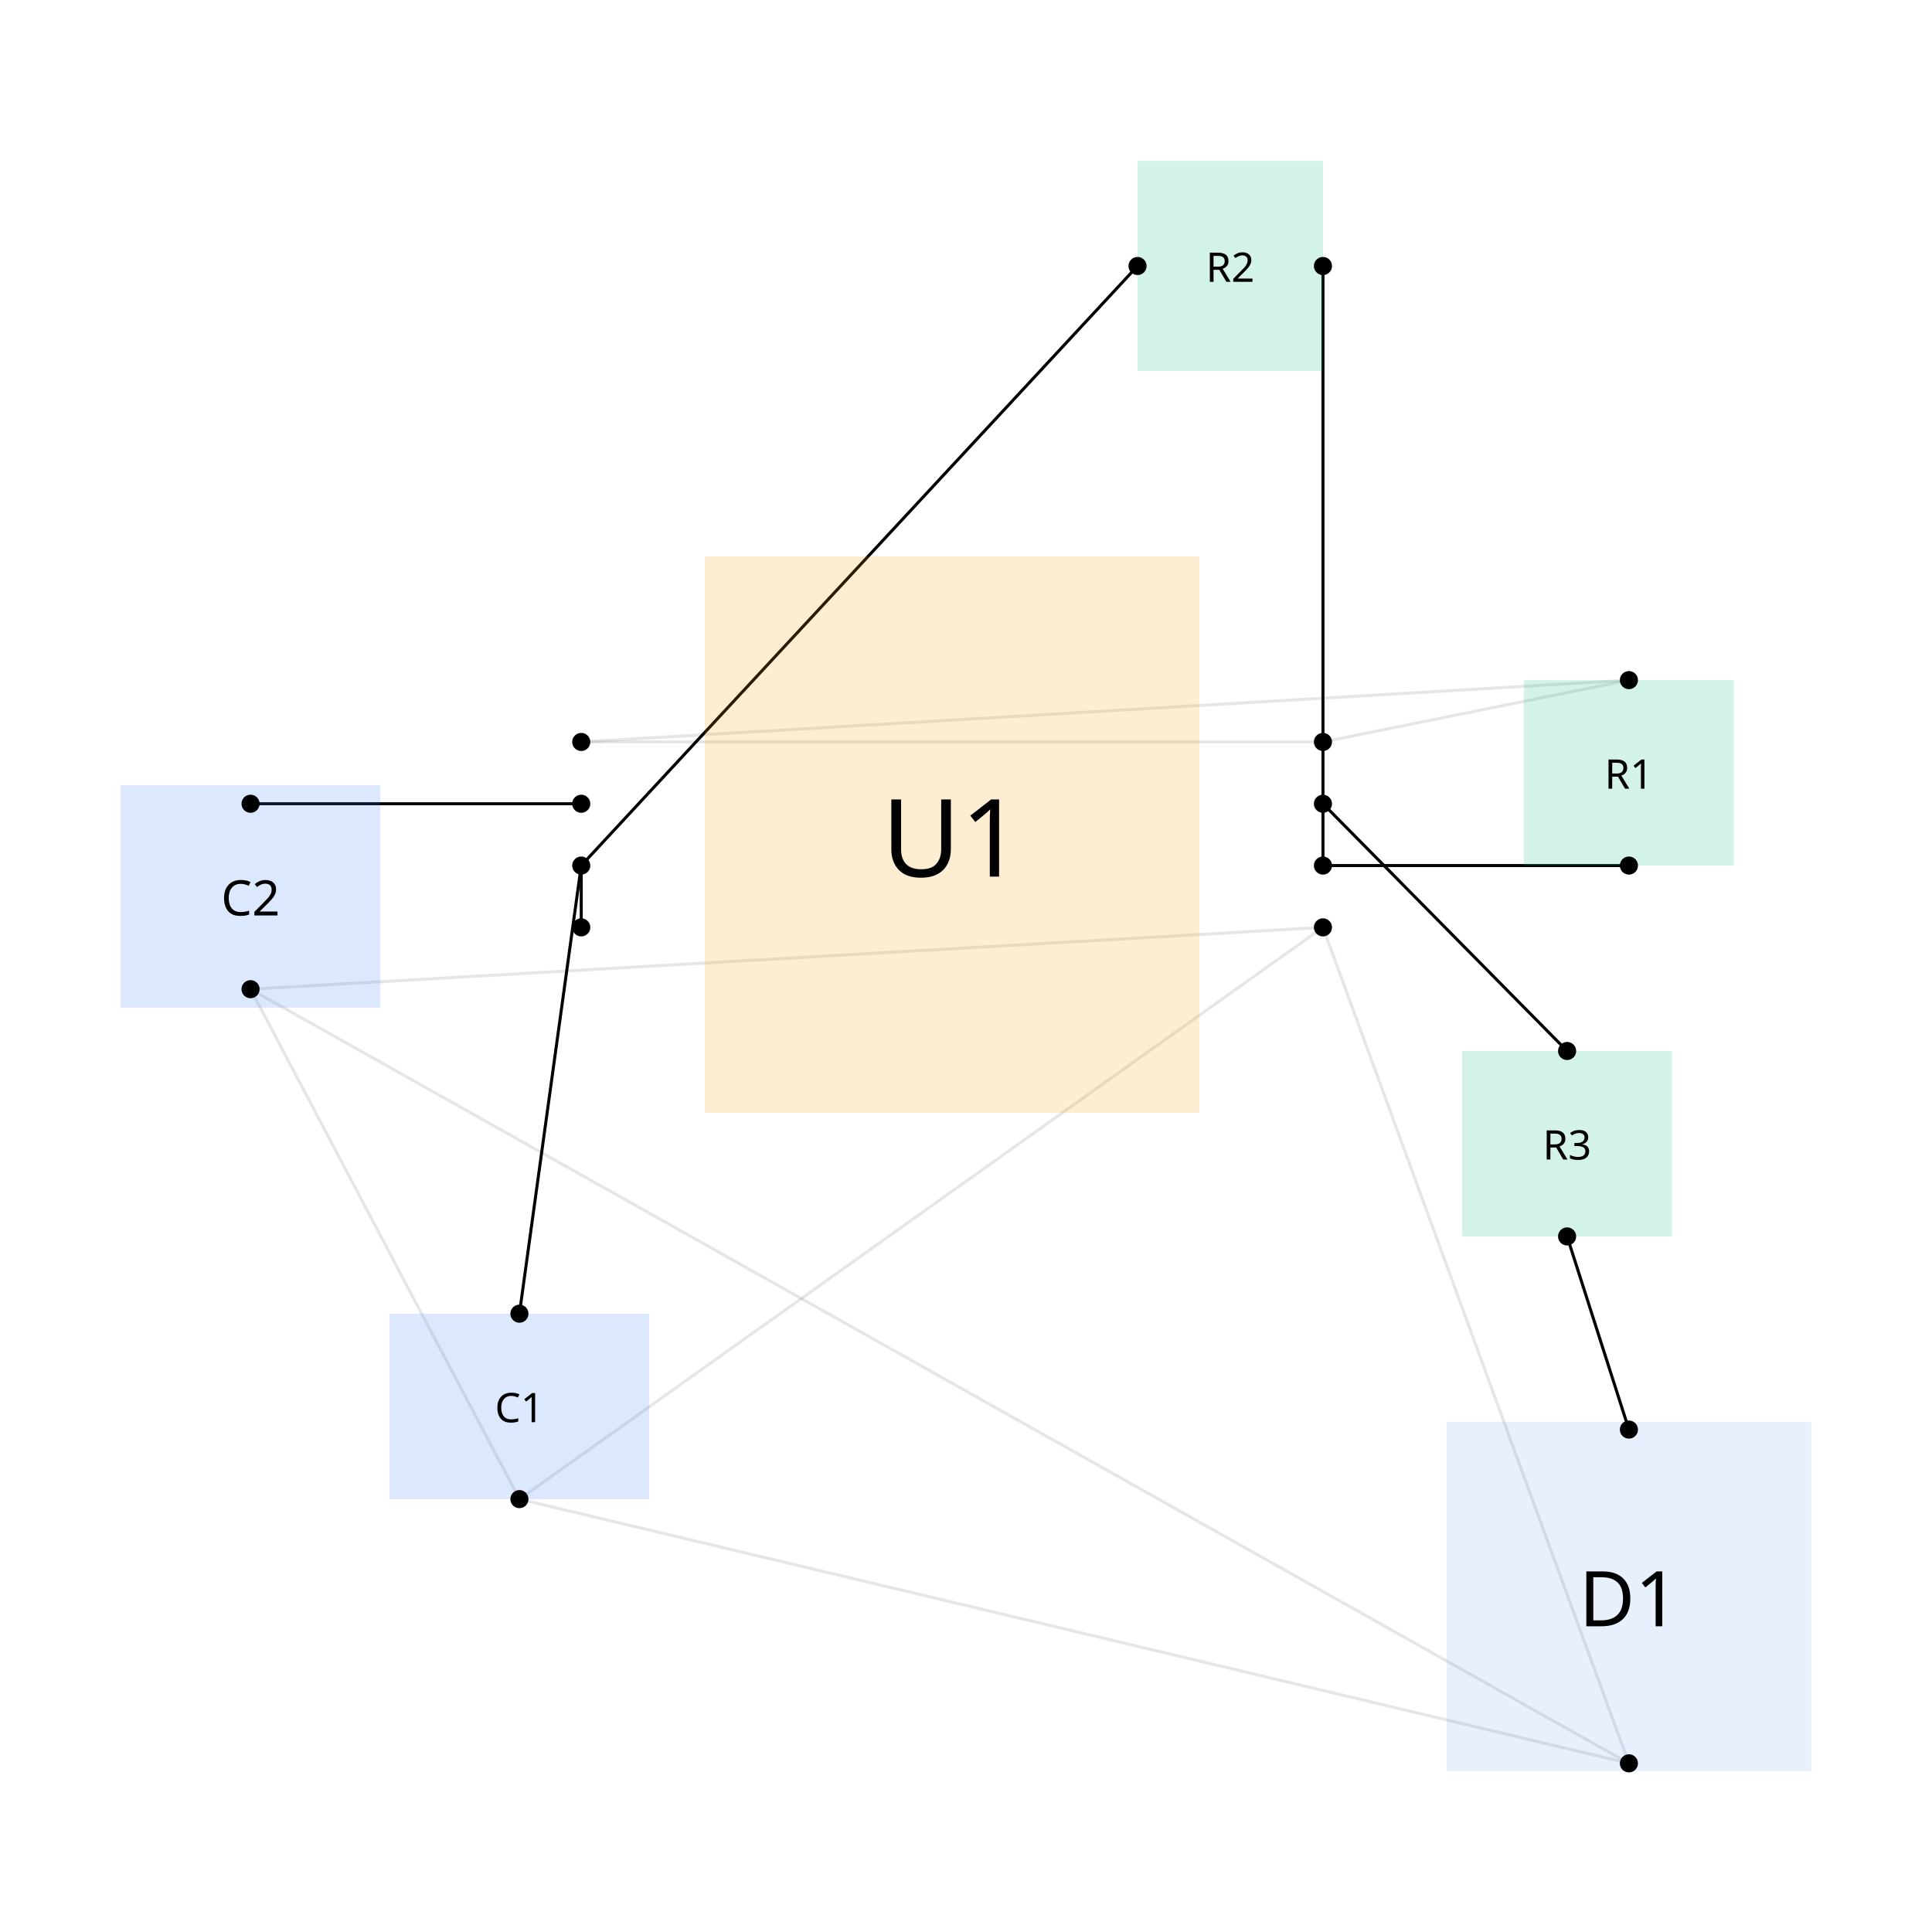
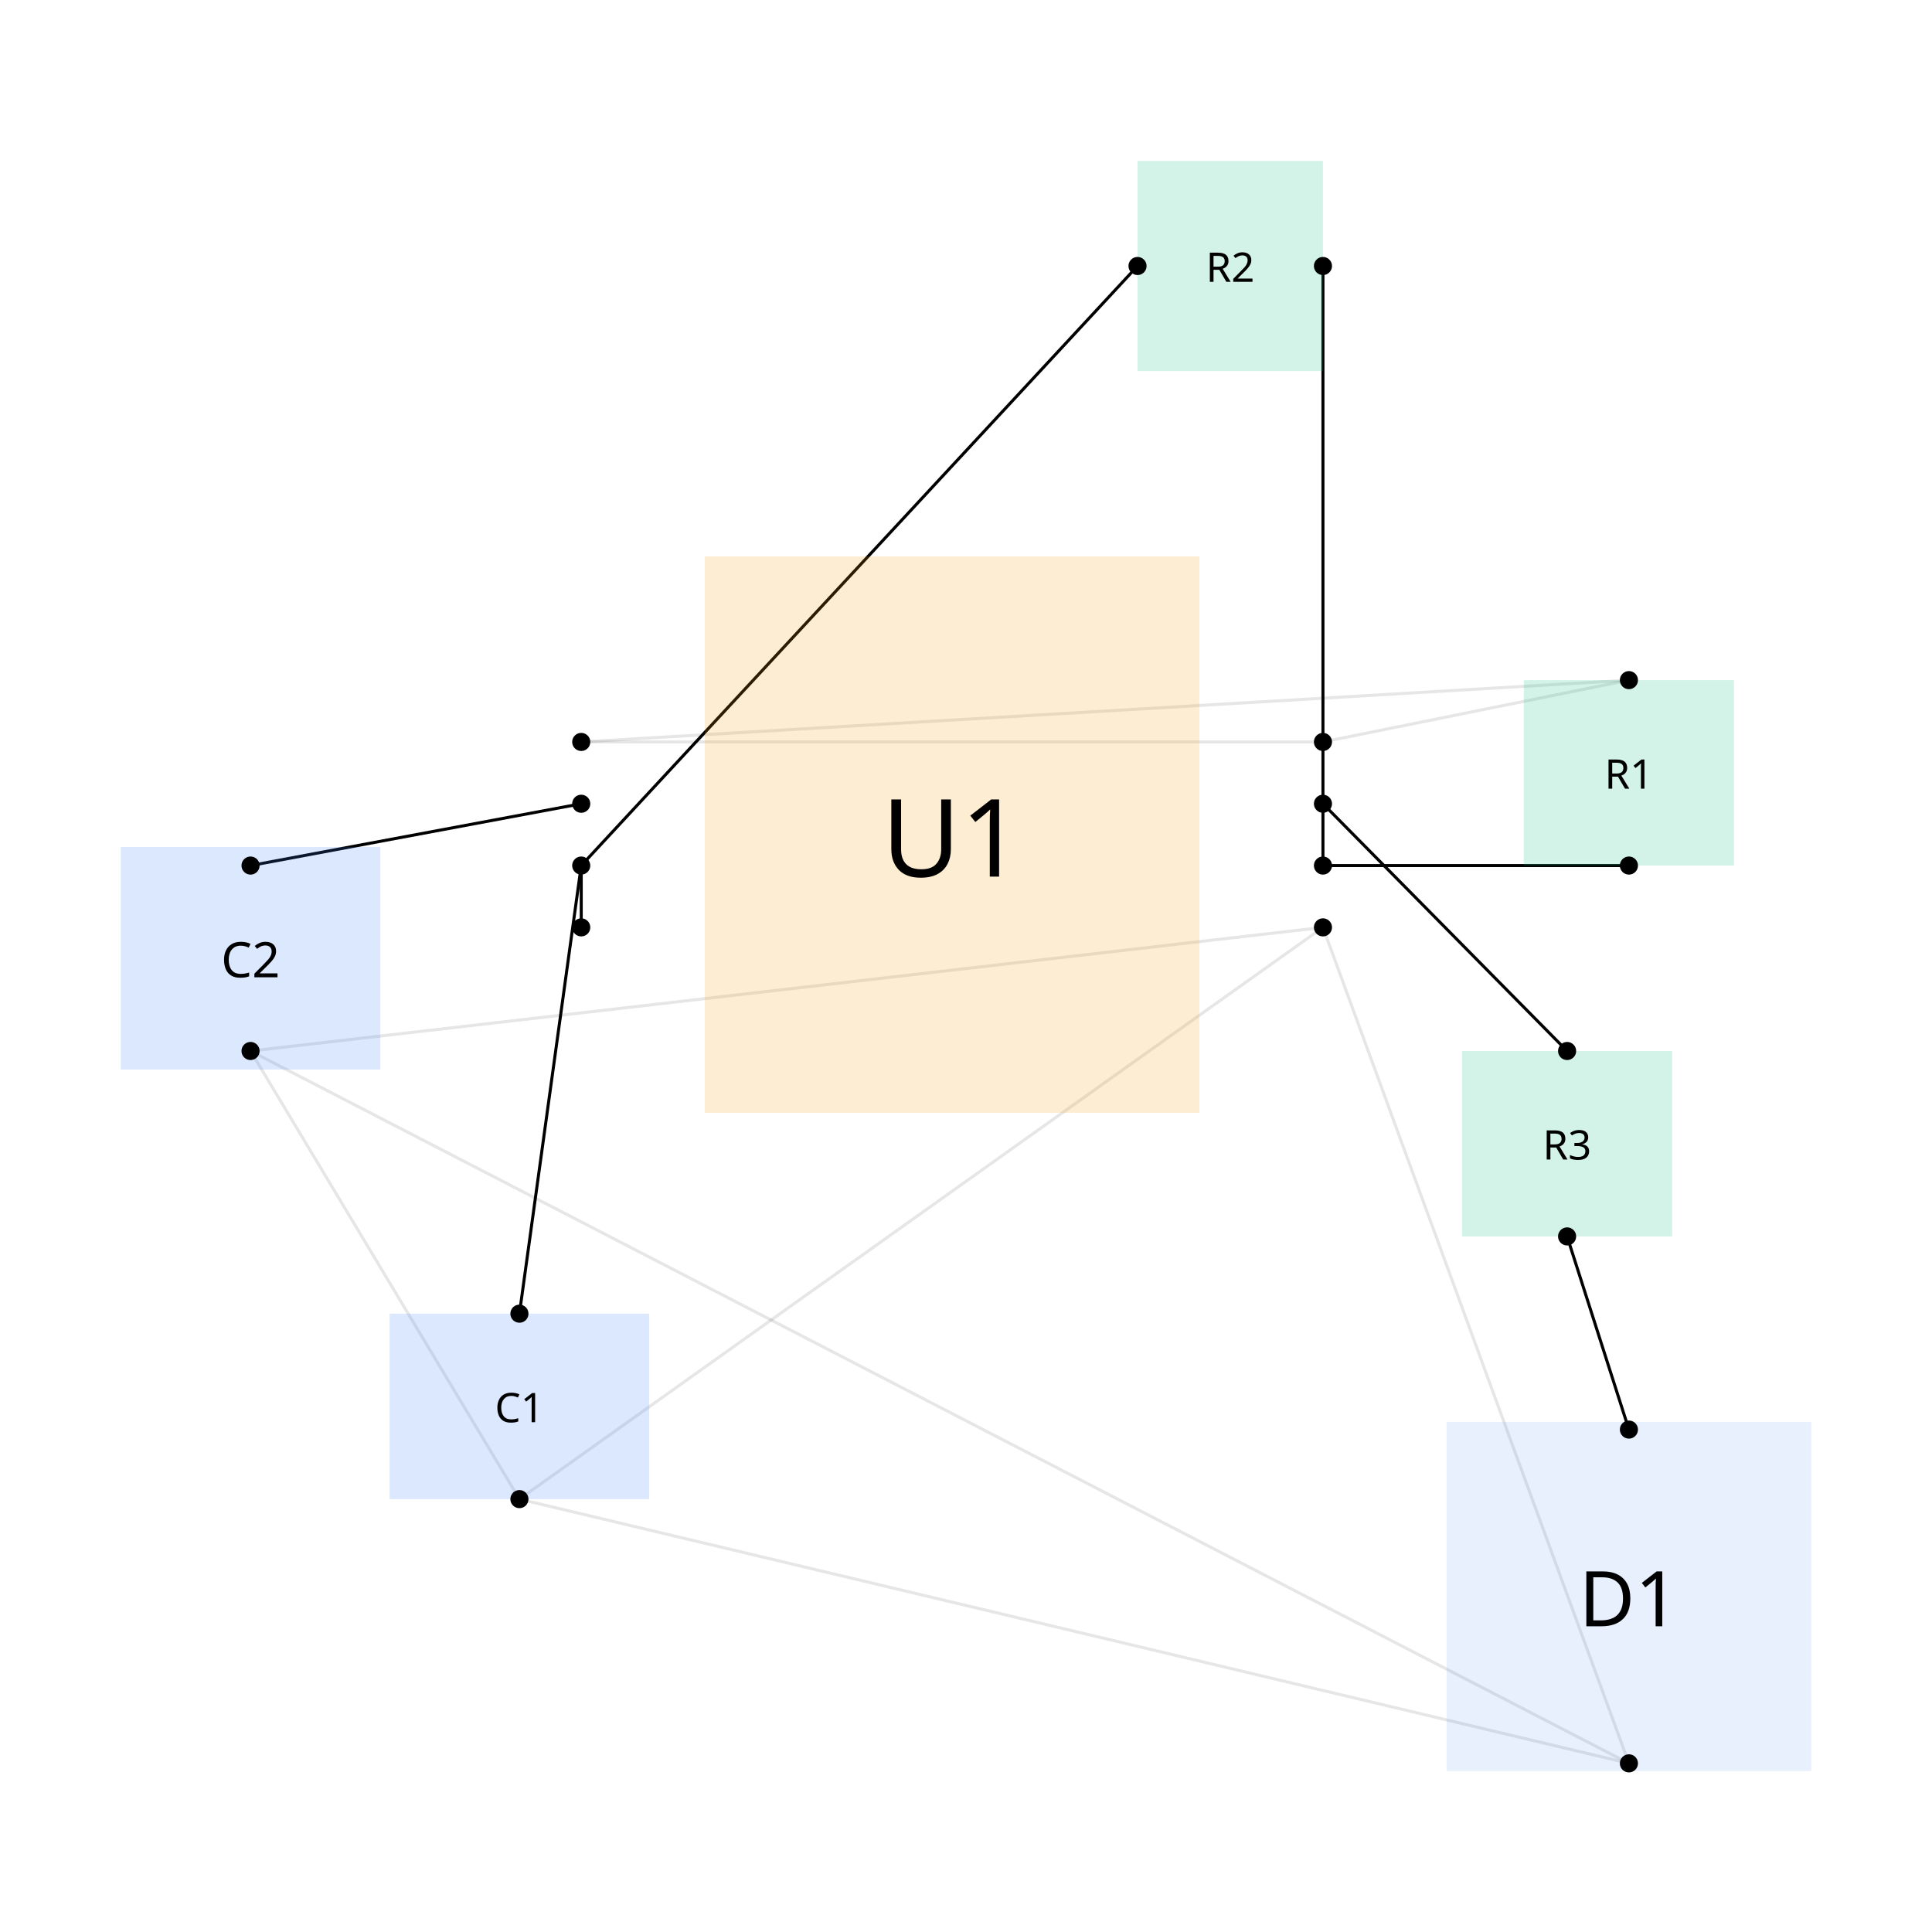
<svg xmlns="http://www.w3.org/2000/svg" width="640" height="640" viewBox="0 0 640 640">
  <rect width="100%" height="100%" fill="white" />
  <g>
    <polyline data-points="1.2000000000000002,-0.30000000000000004 -1.4000000000000001,-2.15" data-type="line" data-label="" points="438.245,307.203 172.066,496.6" fill="none" stroke="rgba(0,0,0,0.1)" stroke-width="1px" />
  </g>
  <g>
-     <polyline data-points="1.2000000000000002,-0.30000000000000004 -2.27,-0.5000000000000011" data-type="line" data-label="" points="438.245,307.203 82.998,327.678" fill="none" stroke="rgba(0,0,0,0.1)" stroke-width="1px" />
+     <polyline data-points="1.2000000000000002,-0.30000000000000004 -2.27,-0.7000000000000011" data-type="line" data-label="" points="438.245,307.203 82.998,348.154" fill="none" stroke="rgba(0,0,0,0.1)" stroke-width="1px" />
  </g>
  <g>
    <polyline data-points="1.2000000000000002,-0.30000000000000004 2.19,-3.004999999999999" data-type="line" data-label="" points="438.245,307.203 539.598,584.132" fill="none" stroke="rgba(0,0,0,0.1)" stroke-width="1px" />
  </g>
  <g>
-     <polyline data-points="-1.4000000000000001,-2.15 -2.27,-0.5000000000000011" data-type="line" data-label="" points="172.066,496.6 82.998,327.678" fill="none" stroke="rgba(0,0,0,0.1)" stroke-width="1px" />
+     <polyline data-points="-1.4000000000000001,-2.15 -2.27,-0.7000000000000011" data-type="line" data-label="" points="172.066,496.6 82.998,348.154" fill="none" stroke="rgba(0,0,0,0.1)" stroke-width="1px" />
  </g>
  <g>
    <polyline data-points="-1.4000000000000001,-2.15 2.19,-3.004999999999999" data-type="line" data-label="" points="172.066,496.6 539.598,584.132" fill="none" stroke="rgba(0,0,0,0.1)" stroke-width="1px" />
  </g>
  <g>
-     <polyline data-points="-2.27,-0.5000000000000011 2.19,-3.004999999999999" data-type="line" data-label="" points="82.998,327.678 539.598,584.132" fill="none" stroke="rgba(0,0,0,0.1)" stroke-width="1px" />
+     <polyline data-points="-2.27,-0.7000000000000011 2.19,-3.004999999999999" data-type="line" data-label="" points="82.998,348.154 539.598,584.132" fill="none" stroke="rgba(0,0,0,0.1)" stroke-width="1px" />
  </g>
  <g>
    <polyline data-points="-1.2000000000000002,0.30000000000000004 1.2000000000000002,0.30000000000000004" data-type="line" data-label="" points="192.541,245.777 438.245,245.777" fill="none" stroke="rgba(0,0,0,0.1)" stroke-width="1px" />
  </g>
  <g>
    <polyline data-points="-1.2000000000000002,0.30000000000000004 2.19,0.5000000000000007" data-type="line" data-label="" points="192.541,245.777 539.598,225.302" fill="none" stroke="rgba(0,0,0,0.1)" stroke-width="1px" />
  </g>
  <g>
    <polyline data-points="1.2000000000000002,0.30000000000000004 2.19,0.5000000000000007" data-type="line" data-label="" points="438.245,245.777 539.598,225.302" fill="none" stroke="rgba(0,0,0,0.1)" stroke-width="1px" />
  </g>
  <g>
    <polyline data-points="-1.2000000000000002,-0.09999999999999998 -1.2000000000000002,-0.30000000000000004" data-type="line" data-label="" points="192.541,286.728 192.541,307.203" fill="none" stroke="black" stroke-width="1px" />
  </g>
  <g>
    <polyline data-points="0.6000000000000003,1.8399999999999999 -1.2000000000000002,-0.09999999999999998" data-type="line" data-label="" points="376.819,88.117 192.541,286.728" fill="none" stroke="black" stroke-width="1px" />
  </g>
  <g>
    <polyline data-points="-1.2000000000000002,-0.09999999999999998 -1.4000000000000001,-1.55" data-type="line" data-label="" points="192.541,286.728 172.066,435.174" fill="none" stroke="black" stroke-width="1px" />
  </g>
  <g>
    <polyline data-points="1.2000000000000002,0.09999999999999998 1.99,-0.6999999999999993" data-type="line" data-label="" points="438.245,266.252 519.122,348.154" fill="none" stroke="black" stroke-width="1px" />
  </g>
  <g>
-     <polyline data-points="-1.2000000000000002,0.10000000000000003 -2.27,0.09999999999999892" data-type="line" data-label="" points="192.541,266.252 82.998,266.252" fill="none" stroke="black" stroke-width="1px" />
+     <polyline data-points="-1.2000000000000002,0.10000000000000003 -2.27,-0.10000000000000109" data-type="line" data-label="" points="192.541,266.252 82.998,286.728" fill="none" stroke="black" stroke-width="1px" />
  </g>
  <g>
    <polyline data-points="2.19,-0.09999999999999937 1.2000000000000002,-0.10000000000000003" data-type="line" data-label="" points="539.598,286.728 438.245,286.728" fill="none" stroke="black" stroke-width="1px" />
  </g>
  <g>
    <polyline data-points="1.2000000000000002,-0.10000000000000003 1.2000000000000004,1.8399999999999999" data-type="line" data-label="" points="438.245,286.728 438.245,88.117" fill="none" stroke="black" stroke-width="1px" />
  </g>
  <g>
    <polyline data-points="1.99,-1.2999999999999994 2.19,-1.924999999999999" data-type="line" data-label="" points="519.122,409.58 539.598,473.565" fill="none" stroke="black" stroke-width="1px" />
  </g>
  <g>
    <rect data-type="rect" data-label="U1" data-x="0" data-y="0" x="233.492" y="184.351" width="163.803" height="184.278" fill="rgba(245, 158, 11, 0.18)" stroke="none" stroke-width="0.01" />
  </g>
  <g>
    <rect data-type="rect" data-label="R1" data-x="2.19" data-y="0.20000000000000062" x="504.79" y="225.302" width="69.616" height="61.426" fill="rgba(16, 185, 129, 0.18)" stroke="none" stroke-width="0.01" />
  </g>
  <g>
    <rect data-type="rect" data-label="R2" data-x="0.9000000000000004" data-y="1.8399999999999999" x="376.819" y="53.309" width="61.426" height="69.616" fill="rgba(16, 185, 129, 0.18)" stroke="none" stroke-width="0.01" />
  </g>
  <g>
    <rect data-type="rect" data-label="C1" data-x="-1.4000000000000001" data-y="-1.85" x="129.068" y="435.174" width="85.996" height="61.426" fill="rgba(59, 130, 246, 0.18)" stroke="none" stroke-width="0.01" />
  </g>
  <g>
-     <rect data-type="rect" data-label="C2" data-x="-2.27" data-y="-0.20000000000000107" x="40" y="260.11" width="85.996" height="73.711" fill="rgba(59, 130, 246, 0.18)" stroke="none" stroke-width="0.01" />
+     <rect data-type="rect" data-label="C2" data-x="-2.27" data-y="-0.4000000000000011" x="40" y="280.585" width="85.996" height="73.711" fill="rgba(59, 130, 246, 0.18)" stroke="none" stroke-width="0.01" />
  </g>
  <g>
    <rect data-type="rect" data-label="D1" data-x="2.19" data-y="-2.464999999999999" x="479.196" y="471.005" width="120.804" height="115.686" fill="rgba(59, 130, 246, 0.12)" stroke="none" stroke-width="0.01" />
  </g>
  <g>
    <rect data-type="rect" data-label="R3" data-x="1.99" data-y="-0.9999999999999993" x="484.314" y="348.154" width="69.616" height="61.426" fill="rgba(16, 185, 129, 0.18)" stroke="none" stroke-width="0.01" />
  </g>
  <text data-type="text" data-label="U1" data-x="0" data-y="0" x="315.393" y="276.49" fill="black" font-size="35.832" font-family="sans-serif" text-anchor="middle" dominant-baseline="central">U1</text>
  <text data-type="text" data-label="R1" data-x="2.19" data-y="0.20000000000000062" x="539.598" y="256.015" fill="black" font-size="13.514" font-family="sans-serif" text-anchor="middle" dominant-baseline="central">R1</text>
  <text data-type="text" data-label="R2" data-x="0.9000000000000004" data-y="1.8399999999999999" x="407.532" y="88.117" fill="black" font-size="13.514" font-family="sans-serif" text-anchor="middle" dominant-baseline="central">R2</text>
  <text data-type="text" data-label="C1" data-x="-1.4000000000000001" data-y="-1.85" x="172.066" y="465.887" fill="black" font-size="13.514" font-family="sans-serif" text-anchor="middle" dominant-baseline="central">C1</text>
-   <text data-type="text" data-label="C2" data-x="-2.27" data-y="-0.20000000000000107" x="82.998" y="296.965" fill="black" font-size="16.216" font-family="sans-serif" text-anchor="middle" dominant-baseline="central">C2</text>
+   <text data-type="text" data-label="C2" data-x="-2.27" data-y="-0.4000000000000011" x="82.998" y="317.441" fill="black" font-size="16.216" font-family="sans-serif" text-anchor="middle" dominant-baseline="central">C2</text>
  <text data-type="text" data-label="D1" data-x="2.19" data-y="-2.464999999999999" x="539.598" y="528.848" fill="black" font-size="25.451" font-family="sans-serif" text-anchor="middle" dominant-baseline="central">D1</text>
  <text data-type="text" data-label="R3" data-x="1.99" data-y="-0.9999999999999993" x="519.122" y="378.867" fill="black" font-size="13.514" font-family="sans-serif" text-anchor="middle" dominant-baseline="central">R3</text>
  <g>
    <circle data-type="point" data-label="U1.1 (unnamedsubcircuitsubcircuit_source_group_0_connectivity_net1)" data-x="1.2000000000000002" data-y="-0.30000000000000004" cx="438.245" cy="307.203" r="3" fill="black" />
  </g>
  <g>
    <circle data-type="point" data-label="U1.2" data-x="-1.2000000000000002" data-y="-0.30000000000000004" cx="192.541" cy="307.203" r="3" fill="black" />
  </g>
  <g>
    <circle data-type="point" data-label="U1.3" data-x="1.2000000000000002" data-y="0.09999999999999998" cx="438.245" cy="266.252" r="3" fill="black" />
  </g>
  <g>
    <circle data-type="point" data-label="U1.4 (unnamedsubcircuitsubcircuit_source_group_0_connectivity_net0)" data-x="-1.2000000000000002" data-y="0.30000000000000004" cx="192.541" cy="245.777" r="3" fill="black" />
  </g>
  <g>
    <circle data-type="point" data-label="U1.5" data-x="-1.2000000000000002" data-y="0.10000000000000003" cx="192.541" cy="266.252" r="3" fill="black" />
  </g>
  <g>
    <circle data-type="point" data-label="U1.6" data-x="-1.2000000000000002" data-y="-0.09999999999999998" cx="192.541" cy="286.728" r="3" fill="black" />
  </g>
  <g>
    <circle data-type="point" data-label="U1.7" data-x="1.2000000000000002" data-y="-0.10000000000000003" cx="438.245" cy="286.728" r="3" fill="black" />
  </g>
  <g>
    <circle data-type="point" data-label="U1.8 (unnamedsubcircuitsubcircuit_source_group_0_connectivity_net0)" data-x="1.2000000000000002" data-y="0.30000000000000004" cx="438.245" cy="245.777" r="3" fill="black" />
  </g>
  <g>
    <circle data-type="point" data-label="R1.1 (unnamedsubcircuitsubcircuit_source_group_0_connectivity_net0)" data-x="2.19" data-y="0.5000000000000007" cx="539.598" cy="225.302" r="3" fill="black" />
  </g>
  <g>
    <circle data-type="point" data-label="R1.2" data-x="2.19" data-y="-0.09999999999999937" cx="539.598" cy="286.728" r="3" fill="black" />
  </g>
  <g>
    <circle data-type="point" data-label="R2.1" data-x="1.2000000000000004" data-y="1.8399999999999999" cx="438.245" cy="88.117" r="3" fill="black" />
  </g>
  <g>
    <circle data-type="point" data-label="R2.2" data-x="0.6000000000000003" data-y="1.8399999999999999" cx="376.819" cy="88.117" r="3" fill="black" />
  </g>
  <g>
    <circle data-type="point" data-label="C1.1" data-x="-1.4000000000000001" data-y="-1.55" cx="172.066" cy="435.174" r="3" fill="black" />
  </g>
  <g>
    <circle data-type="point" data-label="C1.2 (unnamedsubcircuitsubcircuit_source_group_0_connectivity_net1)" data-x="-1.4000000000000001" data-y="-2.15" cx="172.066" cy="496.6" r="3" fill="black" />
  </g>
  <g>
-     <circle data-type="point" data-label="C2.1" data-x="-2.27" data-y="0.09999999999999892" cx="82.998" cy="266.252" r="3" fill="black" />
+     <circle data-type="point" data-label="C2.1" data-x="-2.27" data-y="-0.10000000000000109" cx="82.998" cy="286.728" r="3" fill="black" />
  </g>
  <g>
-     <circle data-type="point" data-label="C2.2 (unnamedsubcircuitsubcircuit_source_group_0_connectivity_net1)" data-x="-2.27" data-y="-0.5000000000000011" cx="82.998" cy="327.678" r="3" fill="black" />
+     <circle data-type="point" data-label="C2.2 (unnamedsubcircuitsubcircuit_source_group_0_connectivity_net1)" data-x="-2.27" data-y="-0.7000000000000011" cx="82.998" cy="348.154" r="3" fill="black" />
  </g>
  <g>
    <circle data-type="point" data-label="D1.1" data-x="2.19" data-y="-1.924999999999999" cx="539.598" cy="473.565" r="3" fill="black" />
  </g>
  <g>
    <circle data-type="point" data-label="D1.2 (unnamedsubcircuitsubcircuit_source_group_0_connectivity_net1)" data-x="2.19" data-y="-3.004999999999999" cx="539.598" cy="584.132" r="3" fill="black" />
  </g>
  <g>
    <circle data-type="point" data-label="R3.1" data-x="1.99" data-y="-0.6999999999999993" cx="519.122" cy="348.154" r="3" fill="black" />
  </g>
  <g>
    <circle data-type="point" data-label="R3.2" data-x="1.99" data-y="-1.2999999999999994" cx="519.122" cy="409.58" r="3" fill="black" />
  </g>
  <g id="crosshair" style="display: none">
    <line id="crosshair-h" y1="0" y2="640" stroke="#666" stroke-width="0.5" />
    <line id="crosshair-v" x1="0" x2="640" stroke="#666" stroke-width="0.5" />
    <text id="coordinates" font-family="monospace" font-size="12" fill="#666" />
  </g>
</svg>
